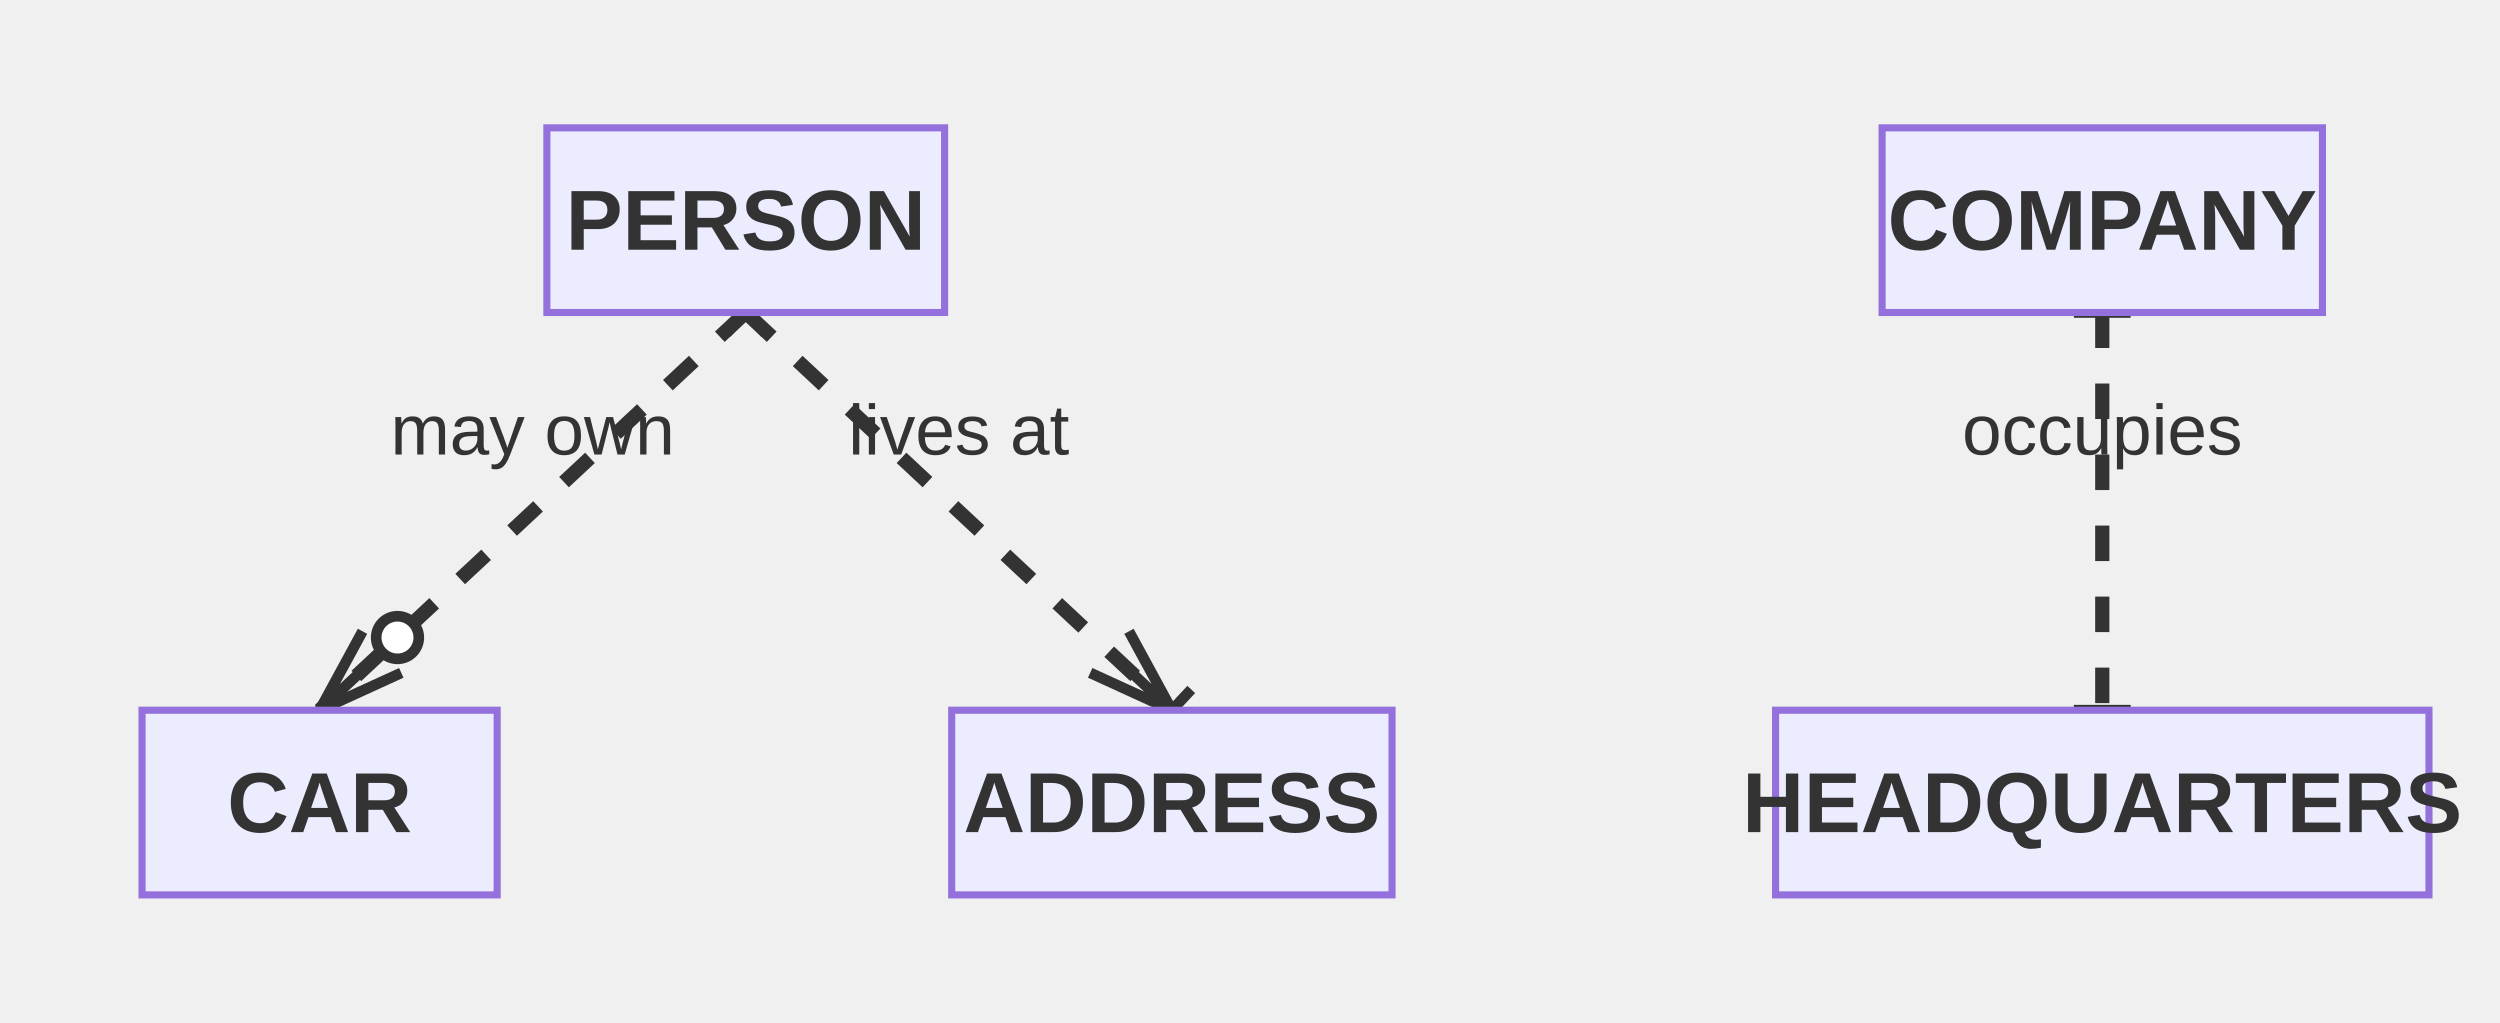
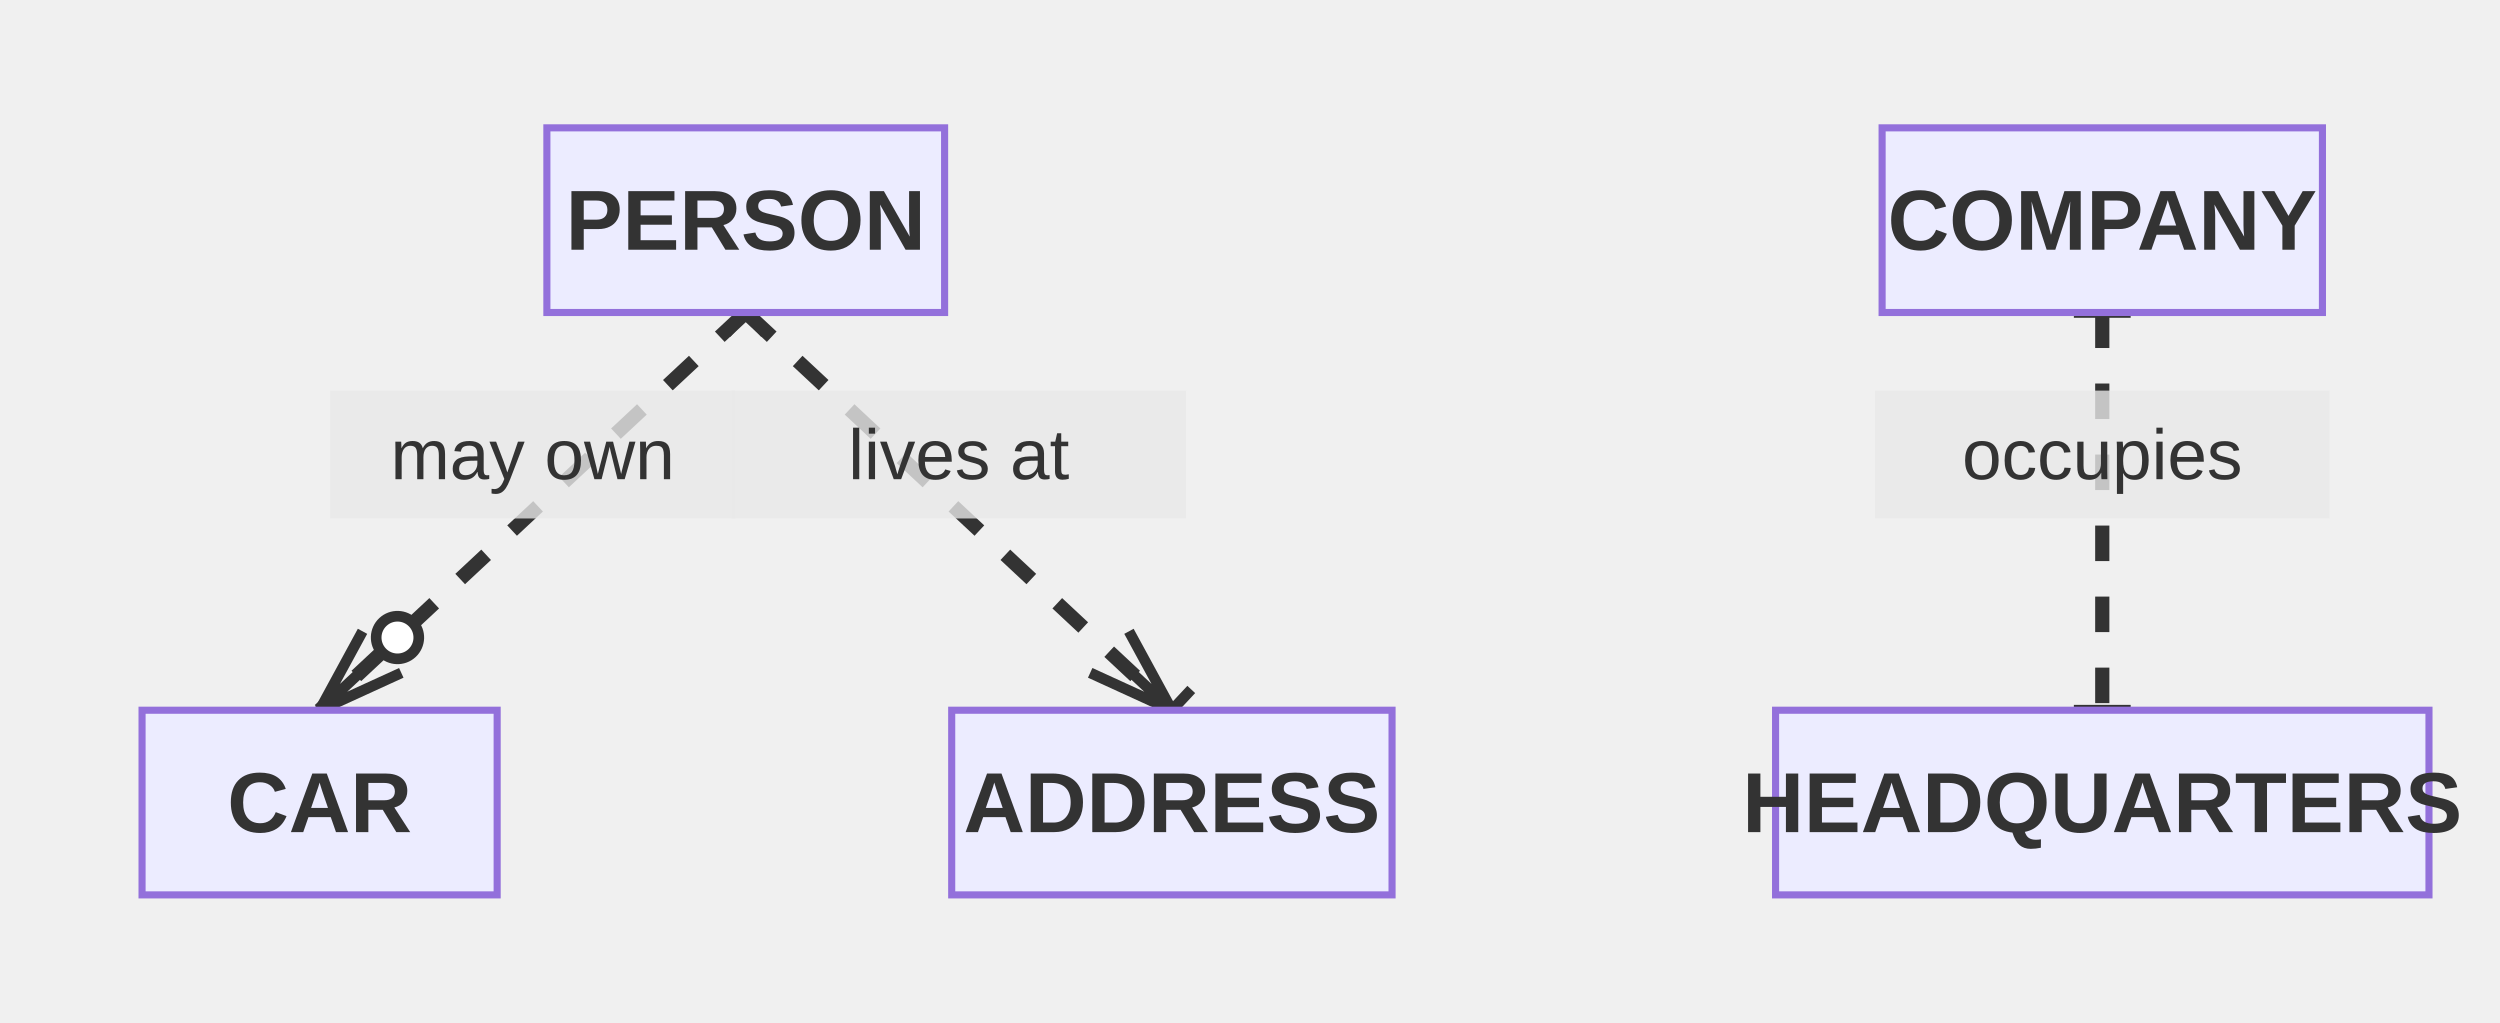
<svg xmlns="http://www.w3.org/2000/svg" viewBox="-10 -10 352 144" width="352" height="144" style="background-color: white">
  <defs>
    <marker id="er-exactly-one" viewBox="0 0 12 12" markerWidth="12" markerHeight="12" refX="9" refY="6" orient="auto" markerUnits="userSpaceOnUse">
      <line x1="9" y1="2" x2="9" y2="10" stroke="#333333" stroke-width="1.5" />
    </marker>
    <marker id="er-zero-or-one" viewBox="0 0 18 12" markerWidth="18" markerHeight="12" refX="15" refY="6" orient="auto" markerUnits="userSpaceOnUse">
      <circle cx="6" cy="6" r="4" fill="white" stroke="#333333" stroke-width="1.5" />
      <line x1="15" y1="2" x2="15" y2="10" stroke="#333333" stroke-width="1.5" />
    </marker>
    <marker id="er-one-or-more" viewBox="0 0 18 12" markerWidth="18" markerHeight="12" refX="15" refY="6" orient="auto" markerUnits="userSpaceOnUse">
      <path d="M15,6 L3,2 M15,6 L3,10 M15,6 L3,6" fill="none" stroke="#333333" stroke-width="1.5" />
      <line x1="15" y1="2" x2="15" y2="10" stroke="#333333" stroke-width="1.5" />
    </marker>
    <marker id="er-zero-or-more" viewBox="0 0 22 12" markerWidth="22" markerHeight="12" refX="19" refY="6" orient="auto" markerUnits="userSpaceOnUse">
      <path d="M19,6 L7,2 M19,6 L7,10 M19,6 L7,6" fill="none" stroke="#333333" stroke-width="1.5" />
      <circle cx="4" cy="6" r="3" fill="white" stroke="#333333" stroke-width="1.5" />
    </marker>
  </defs>
  <style>.er-entity rect { fill: #ECECFF; stroke: #9370DB; stroke-width: 1; }
.er-entity text { fill: #333333; font-family: "trebuchet ms", verdana, arial, sans-serif, "Apple Color Emoji", "Segoe UI Emoji", "Noto Color Emoji", "Twemoji Mozilla"; }
.er-entity line { stroke: #9370DB; }
.er-relationship path { fill: none; stroke: #333333; stroke-width: 2; }
.er-relationship text { fill: #333333; font-family: "trebuchet ms", verdana, arial, sans-serif, "Apple Color Emoji", "Segoe UI Emoji", "Noto Color Emoji", "Twemoji Mozilla"; }
</style>
  <g class="er-relationship" data-edge-source="PERSON" data-edge-target="CAR">
    <path d="M95.0,34.0 L35.0,90.0" fill="none" stroke="#333333" stroke-width="2" stroke-dasharray="5,5" marker-start="url(#er-exactly-one)" marker-end="url(#er-zero-or-more)" />
-     <text x="65.0" y="54.0" text-anchor="middle" font-family="&quot;trebuchet ms&quot;, verdana, arial, sans-serif, &quot;Apple Color Emoji&quot;, &quot;Segoe UI Emoji&quot;, &quot;Noto Color Emoji&quot;, &quot;Twemoji Mozilla&quot;" font-size="10.0px" fill="#333333">may own</text>
+     <rect x="36.5" y="45.0" width="57.0" height="18.0" fill="rgba(232,232,232,0.8)" stroke="none" />
+     <text x="65.0" y="54.0" text-anchor="middle" dominant-baseline="central" font-family="&quot;trebuchet ms&quot;, verdana, arial, sans-serif, &quot;Apple Color Emoji&quot;, &quot;Segoe UI Emoji&quot;, &quot;Noto Color Emoji&quot;, &quot;Twemoji Mozilla&quot;" font-size="10.0px" fill="#333333">may own</text>
  </g>
  <g class="er-relationship" data-edge-source="PERSON" data-edge-target="ADDRESS">
    <path d="M95.0,34.0 L155.0,90.0" fill="none" stroke="#333333" stroke-width="2" stroke-dasharray="5,5" marker-start="url(#er-one-or-more)" marker-end="url(#er-one-or-more)" />
-     <text x="125.0" y="54.0" text-anchor="middle" font-family="&quot;trebuchet ms&quot;, verdana, arial, sans-serif, &quot;Apple Color Emoji&quot;, &quot;Segoe UI Emoji&quot;, &quot;Noto Color Emoji&quot;, &quot;Twemoji Mozilla&quot;" font-size="10.0px" fill="#333333">lives at</text>
+     <rect x="93.0" y="45.0" width="64.0" height="18.0" fill="rgba(232,232,232,0.8)" stroke="none" />
+     <text x="125.0" y="54.0" text-anchor="middle" dominant-baseline="central" font-family="&quot;trebuchet ms&quot;, verdana, arial, sans-serif, &quot;Apple Color Emoji&quot;, &quot;Segoe UI Emoji&quot;, &quot;Noto Color Emoji&quot;, &quot;Twemoji Mozilla&quot;" font-size="10.0px" fill="#333333">lives at</text>
  </g>
  <g class="er-relationship" data-edge-source="COMPANY" data-edge-target="HEADQUARTERS">
    <path d="M286.0,34.0 L286.0,90.0" fill="none" stroke="#333333" stroke-width="2" stroke-dasharray="5,5" marker-start="url(#er-exactly-one)" marker-end="url(#er-exactly-one)" />
-     <text x="286.0" y="54.0" text-anchor="middle" font-family="&quot;trebuchet ms&quot;, verdana, arial, sans-serif, &quot;Apple Color Emoji&quot;, &quot;Segoe UI Emoji&quot;, &quot;Noto Color Emoji&quot;, &quot;Twemoji Mozilla&quot;" font-size="10.0px" fill="#333333">occupies</text>
+     <rect x="254.0" y="45.0" width="64.0" height="18.0" fill="rgba(232,232,232,0.8)" stroke="none" />
+     <text x="286.0" y="54.0" text-anchor="middle" dominant-baseline="central" font-family="&quot;trebuchet ms&quot;, verdana, arial, sans-serif, &quot;Apple Color Emoji&quot;, &quot;Segoe UI Emoji&quot;, &quot;Noto Color Emoji&quot;, &quot;Twemoji Mozilla&quot;" font-size="10.0px" fill="#333333">occupies</text>
  </g>
  <g class="er-entity" data-entity-id="PERSON">
    <rect x="67.0" y="8.0" width="56.0" height="26.0" fill="#ECECFF" stroke="#9370DB" stroke-width="1" />
    <text x="95.0" y="21.0" text-anchor="middle" dominant-baseline="central" font-family="&quot;trebuchet ms&quot;, verdana, arial, sans-serif, &quot;Apple Color Emoji&quot;, &quot;Segoe UI Emoji&quot;, &quot;Noto Color Emoji&quot;, &quot;Twemoji Mozilla&quot;" font-size="12.0px" font-weight="bold" fill="#333333">PERSON</text>
  </g>
  <g class="er-entity" data-entity-id="CAR">
    <rect x="10.0" y="90.0" width="50.0" height="26.0" fill="#ECECFF" stroke="#9370DB" stroke-width="1" />
    <text x="35.0" y="103.0" text-anchor="middle" dominant-baseline="central" font-family="&quot;trebuchet ms&quot;, verdana, arial, sans-serif, &quot;Apple Color Emoji&quot;, &quot;Segoe UI Emoji&quot;, &quot;Noto Color Emoji&quot;, &quot;Twemoji Mozilla&quot;" font-size="12.0px" font-weight="bold" fill="#333333">CAR</text>
  </g>
  <g class="er-entity" data-entity-id="ADDRESS">
    <rect x="124.0" y="90.0" width="62.0" height="26.0" fill="#ECECFF" stroke="#9370DB" stroke-width="1" />
    <text x="155.0" y="103.0" text-anchor="middle" dominant-baseline="central" font-family="&quot;trebuchet ms&quot;, verdana, arial, sans-serif, &quot;Apple Color Emoji&quot;, &quot;Segoe UI Emoji&quot;, &quot;Noto Color Emoji&quot;, &quot;Twemoji Mozilla&quot;" font-size="12.0px" font-weight="bold" fill="#333333">ADDRESS</text>
  </g>
  <g class="er-entity" data-entity-id="COMPANY">
    <rect x="255.0" y="8.0" width="62.0" height="26.0" fill="#ECECFF" stroke="#9370DB" stroke-width="1" />
    <text x="286.0" y="21.0" text-anchor="middle" dominant-baseline="central" font-family="&quot;trebuchet ms&quot;, verdana, arial, sans-serif, &quot;Apple Color Emoji&quot;, &quot;Segoe UI Emoji&quot;, &quot;Noto Color Emoji&quot;, &quot;Twemoji Mozilla&quot;" font-size="12.0px" font-weight="bold" fill="#333333">COMPANY</text>
  </g>
  <g class="er-entity" data-entity-id="HEADQUARTERS">
    <rect x="240.0" y="90.0" width="92.0" height="26.0" fill="#ECECFF" stroke="#9370DB" stroke-width="1" />
    <text x="286.0" y="103.0" text-anchor="middle" dominant-baseline="central" font-family="&quot;trebuchet ms&quot;, verdana, arial, sans-serif, &quot;Apple Color Emoji&quot;, &quot;Segoe UI Emoji&quot;, &quot;Noto Color Emoji&quot;, &quot;Twemoji Mozilla&quot;" font-size="12.0px" font-weight="bold" fill="#333333">HEADQUARTERS</text>
  </g>
</svg>
